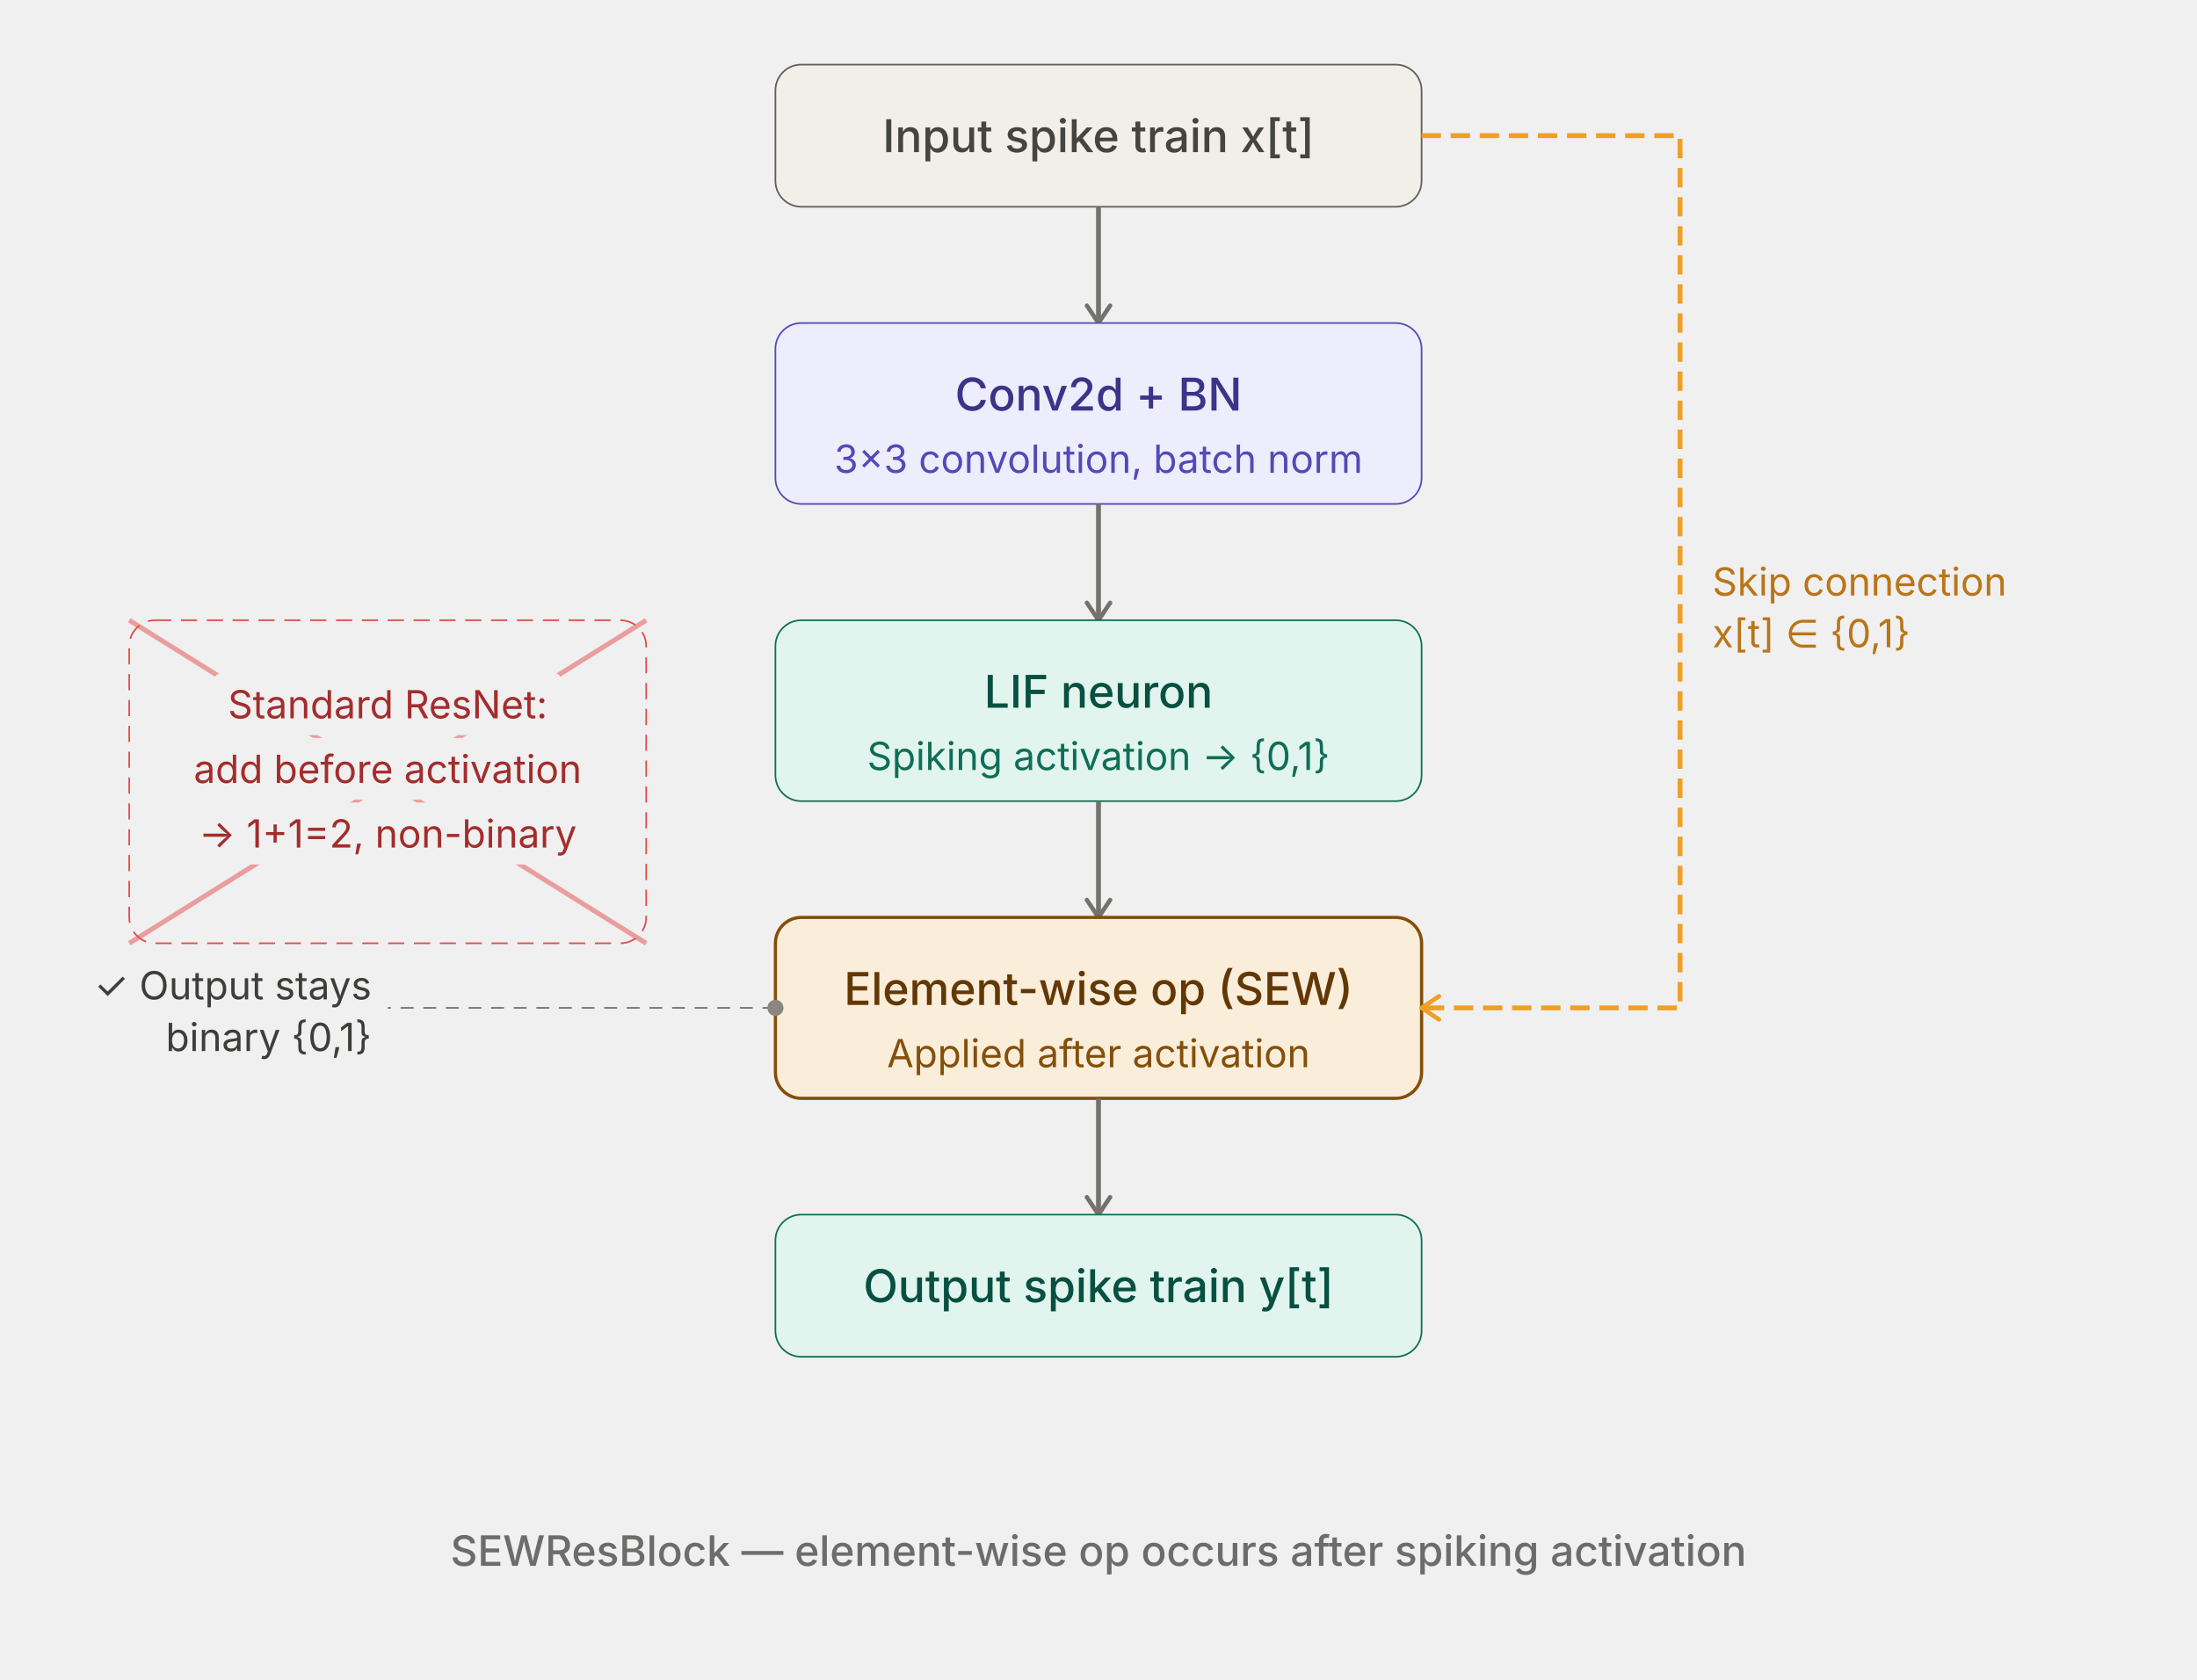
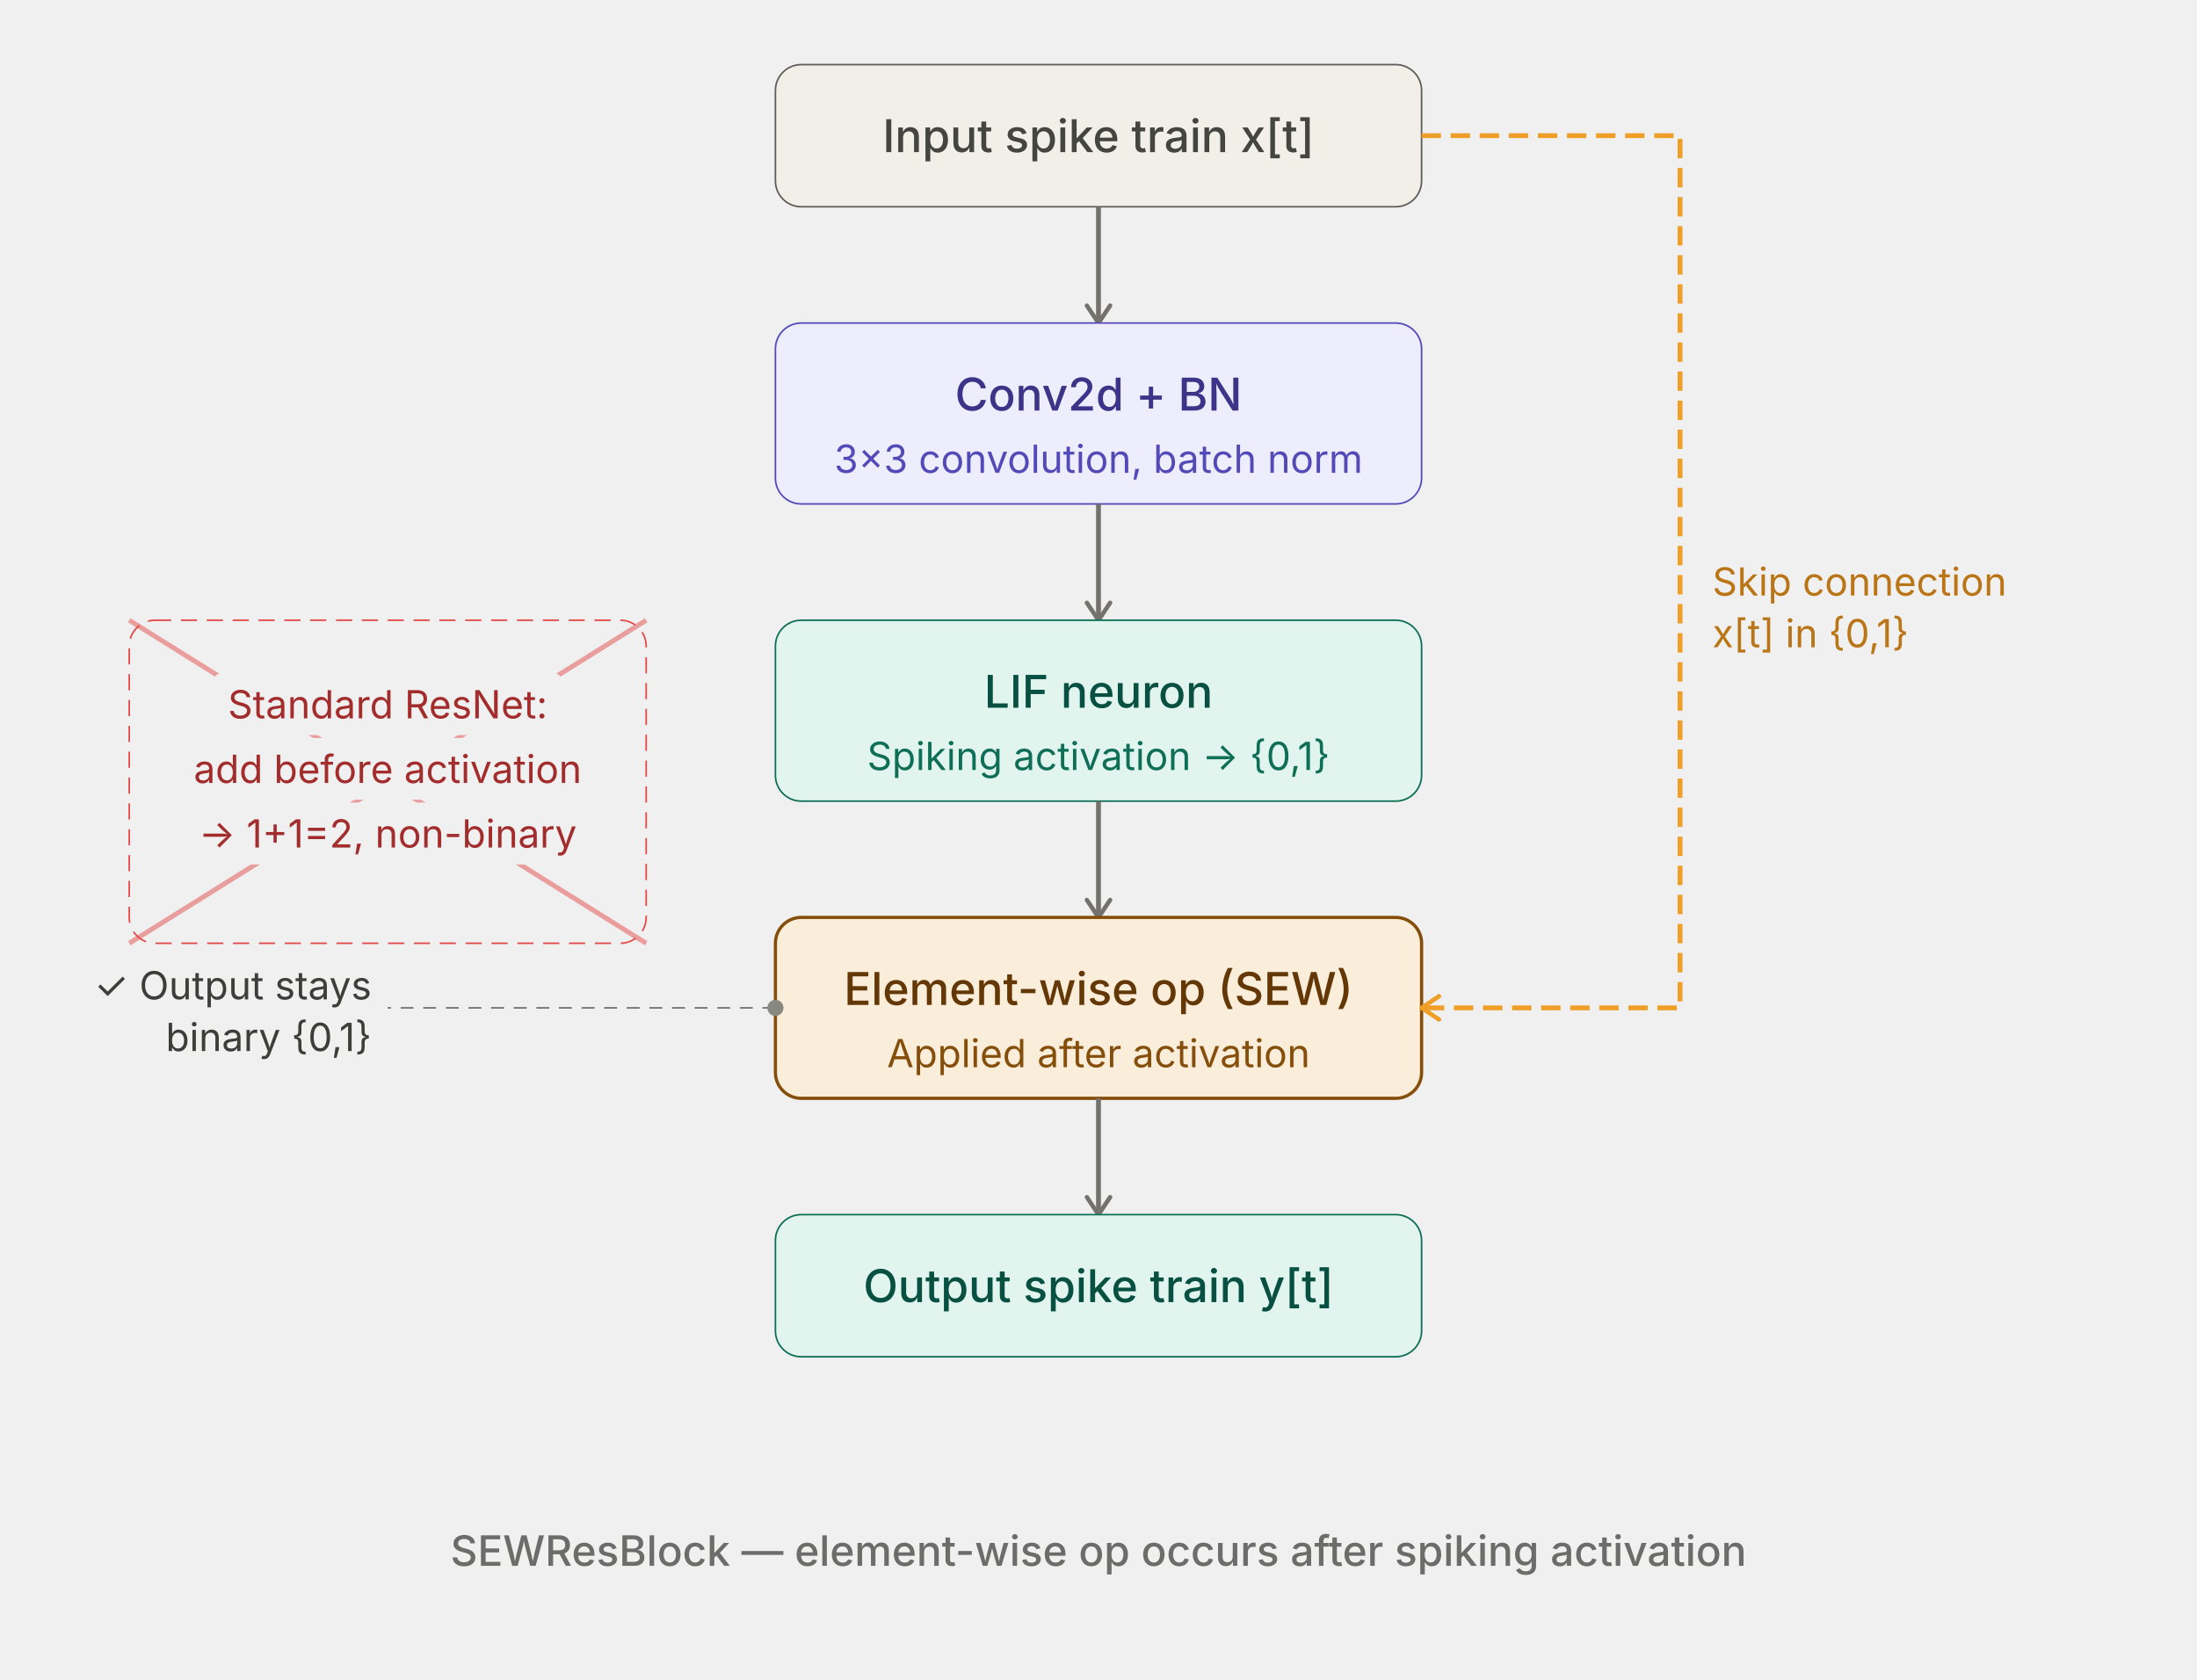
<svg xmlns="http://www.w3.org/2000/svg" width="100%" viewBox="0 0 680 520">
  <defs>
    <marker id="arrow" viewBox="0 0 10 10" refX="8" refY="5" markerWidth="6" markerHeight="6" orient="auto-start-reverse">
      <path d="M2 1L8 5L2 9" fill="none" stroke="context-stroke" stroke-width="1.5" stroke-linecap="round" stroke-linejoin="round" />
    </marker>
    <mask id="imagine-text-gaps-ct25ei" maskUnits="userSpaceOnUse">
      <rect x="0" y="0" width="680" height="520" fill="white" />
      <rect x="267.659" y="31.028" width="144.681" height="21.945" fill="black" rx="2" />
      <rect x="292.422" y="111.028" width="95.156" height="21.945" fill="black" rx="2" />
      <rect x="256.208" y="132.444" width="167.585" height="19.111" fill="black" rx="2" />
      <rect x="300.642" y="203.028" width="78.717" height="21.945" fill="black" rx="2" />
      <rect x="266.501" y="224.444" width="146.998" height="19.235" fill="black" rx="2" />
      <rect x="257.381" y="295.028" width="165.238" height="21.945" fill="black" rx="2" />
      <rect x="269.563" y="316.444" width="140.874" height="19.157" fill="black" rx="2" />
      <rect x="526" y="170.444" width="98.55" height="19.157" fill="black" rx="2" />
      <rect x="526" y="186.444" width="65.775" height="19.111" fill="black" rx="2" />
      <rect x="24.449" y="295.444" width="94.551" height="19.157" fill="black" rx="2" />
      <rect x="48.385" y="311.444" width="70.615" height="19.157" fill="black" rx="2" />
      <rect x="261.048" y="387.028" width="157.904" height="21.945" fill="black" rx="2" />
      <rect x="66.327" y="208.444" width="107.346" height="19.111" fill="black" rx="2" />
      <rect x="56.137" y="228.444" width="127.725" height="19.111" fill="black" rx="2" />
      <rect x="60.779" y="248.444" width="118.443" height="19.157" fill="black" rx="2" />
      <rect x="137.427" y="469.5" width="405.146" height="21" fill="black" rx="2" />
    </mask>
  </defs>
  <g style="fill:rgb(0, 0, 0);stroke:none;color:rgb(0, 0, 0);stroke-width:1px;stroke-linecap:butt;stroke-linejoin:miter;opacity:1;font-family:&quot;Anthropic Sans&quot;, -apple-system, &quot;system-ui&quot;, &quot;Segoe UI&quot;, sans-serif;font-size:16px;font-weight:400;text-anchor:start;dominant-baseline:auto">
    <rect x="240" y="20" width="200" height="44" rx="8" stroke-width="0.5" style="fill:rgb(241, 239, 232);stroke:rgb(95, 94, 90);color:rgb(0, 0, 0);stroke-width:0.5px;stroke-linecap:butt;stroke-linejoin:miter;opacity:1;font-family:&quot;Anthropic Sans&quot;, -apple-system, &quot;system-ui&quot;, &quot;Segoe UI&quot;, sans-serif;font-size:16px;font-weight:400;text-anchor:start;dominant-baseline:auto" />
    <text x="340" y="42" text-anchor="middle" dominant-baseline="central" style="fill:rgb(68, 68, 65);stroke:none;color:rgb(0, 0, 0);stroke-width:1px;stroke-linecap:butt;stroke-linejoin:miter;opacity:1;font-family:&quot;Anthropic Sans&quot;, -apple-system, &quot;system-ui&quot;, &quot;Segoe UI&quot;, sans-serif;font-size:14px;font-weight:500;text-anchor:middle;dominant-baseline:central">Input spike train x[t]</text>
  </g>
  <line x1="340" y1="64" x2="340" y2="100" marker-end="url(#arrow)" stroke="#888780" style="fill:none;stroke:rgb(115, 114, 108);color:rgb(0, 0, 0);stroke-width:1.5px;stroke-linecap:butt;stroke-linejoin:miter;opacity:1;font-family:&quot;Anthropic Sans&quot;, -apple-system, &quot;system-ui&quot;, &quot;Segoe UI&quot;, sans-serif;font-size:16px;font-weight:400;text-anchor:start;dominant-baseline:auto" />
  <g style="fill:rgb(0, 0, 0);stroke:none;color:rgb(0, 0, 0);stroke-width:1px;stroke-linecap:butt;stroke-linejoin:miter;opacity:1;font-family:&quot;Anthropic Sans&quot;, -apple-system, &quot;system-ui&quot;, &quot;Segoe UI&quot;, sans-serif;font-size:16px;font-weight:400;text-anchor:start;dominant-baseline:auto">
    <rect x="240" y="100" width="200" height="56" rx="8" stroke-width="0.5" style="fill:rgb(238, 237, 254);stroke:rgb(83, 74, 183);color:rgb(0, 0, 0);stroke-width:0.5px;stroke-linecap:butt;stroke-linejoin:miter;opacity:1;font-family:&quot;Anthropic Sans&quot;, -apple-system, &quot;system-ui&quot;, &quot;Segoe UI&quot;, sans-serif;font-size:16px;font-weight:400;text-anchor:start;dominant-baseline:auto" />
    <text x="340" y="122" text-anchor="middle" dominant-baseline="central" style="fill:rgb(60, 52, 137);stroke:none;color:rgb(0, 0, 0);stroke-width:1px;stroke-linecap:butt;stroke-linejoin:miter;opacity:1;font-family:&quot;Anthropic Sans&quot;, -apple-system, &quot;system-ui&quot;, &quot;Segoe UI&quot;, sans-serif;font-size:14px;font-weight:500;text-anchor:middle;dominant-baseline:central">Conv2d + BN</text>
    <text x="340" y="142" text-anchor="middle" dominant-baseline="central" style="fill:rgb(83, 74, 183);stroke:none;color:rgb(0, 0, 0);stroke-width:1px;stroke-linecap:butt;stroke-linejoin:miter;opacity:1;font-family:&quot;Anthropic Sans&quot;, -apple-system, &quot;system-ui&quot;, &quot;Segoe UI&quot;, sans-serif;font-size:12px;font-weight:400;text-anchor:middle;dominant-baseline:central">3×3 convolution, batch norm</text>
  </g>
  <line x1="340" y1="156" x2="340" y2="192" marker-end="url(#arrow)" stroke="#888780" style="fill:none;stroke:rgb(115, 114, 108);color:rgb(0, 0, 0);stroke-width:1.5px;stroke-linecap:butt;stroke-linejoin:miter;opacity:1;font-family:&quot;Anthropic Sans&quot;, -apple-system, &quot;system-ui&quot;, &quot;Segoe UI&quot;, sans-serif;font-size:16px;font-weight:400;text-anchor:start;dominant-baseline:auto" />
  <g style="fill:rgb(0, 0, 0);stroke:none;color:rgb(0, 0, 0);stroke-width:1px;stroke-linecap:butt;stroke-linejoin:miter;opacity:1;font-family:&quot;Anthropic Sans&quot;, -apple-system, &quot;system-ui&quot;, &quot;Segoe UI&quot;, sans-serif;font-size:16px;font-weight:400;text-anchor:start;dominant-baseline:auto">
    <rect x="240" y="192" width="200" height="56" rx="8" stroke-width="0.5" style="fill:rgb(225, 245, 238);stroke:rgb(15, 110, 86);color:rgb(0, 0, 0);stroke-width:0.5px;stroke-linecap:butt;stroke-linejoin:miter;opacity:1;font-family:&quot;Anthropic Sans&quot;, -apple-system, &quot;system-ui&quot;, &quot;Segoe UI&quot;, sans-serif;font-size:16px;font-weight:400;text-anchor:start;dominant-baseline:auto" />
    <text x="340" y="214" text-anchor="middle" dominant-baseline="central" style="fill:rgb(8, 80, 65);stroke:none;color:rgb(0, 0, 0);stroke-width:1px;stroke-linecap:butt;stroke-linejoin:miter;opacity:1;font-family:&quot;Anthropic Sans&quot;, -apple-system, &quot;system-ui&quot;, &quot;Segoe UI&quot;, sans-serif;font-size:14px;font-weight:500;text-anchor:middle;dominant-baseline:central">LIF neuron</text>
    <text x="340" y="234" text-anchor="middle" dominant-baseline="central" style="fill:rgb(15, 110, 86);stroke:none;color:rgb(0, 0, 0);stroke-width:1px;stroke-linecap:butt;stroke-linejoin:miter;opacity:1;font-family:&quot;Anthropic Sans&quot;, -apple-system, &quot;system-ui&quot;, &quot;Segoe UI&quot;, sans-serif;font-size:12px;font-weight:400;text-anchor:middle;dominant-baseline:central">Spiking activation → {0,1}</text>
  </g>
  <line x1="340" y1="248" x2="340" y2="284" marker-end="url(#arrow)" stroke="#888780" style="fill:none;stroke:rgb(115, 114, 108);color:rgb(0, 0, 0);stroke-width:1.5px;stroke-linecap:butt;stroke-linejoin:miter;opacity:1;font-family:&quot;Anthropic Sans&quot;, -apple-system, &quot;system-ui&quot;, &quot;Segoe UI&quot;, sans-serif;font-size:16px;font-weight:400;text-anchor:start;dominant-baseline:auto" />
  <g style="fill:rgb(0, 0, 0);stroke:none;color:rgb(0, 0, 0);stroke-width:1px;stroke-linecap:butt;stroke-linejoin:miter;opacity:1;font-family:&quot;Anthropic Sans&quot;, -apple-system, &quot;system-ui&quot;, &quot;Segoe UI&quot;, sans-serif;font-size:16px;font-weight:400;text-anchor:start;dominant-baseline:auto">
    <rect x="240" y="284" width="200" height="56" rx="8" stroke-width="1" style="fill:rgb(250, 238, 218);stroke:rgb(133, 79, 11);color:rgb(0, 0, 0);stroke-width:1px;stroke-linecap:butt;stroke-linejoin:miter;opacity:1;font-family:&quot;Anthropic Sans&quot;, -apple-system, &quot;system-ui&quot;, &quot;Segoe UI&quot;, sans-serif;font-size:16px;font-weight:400;text-anchor:start;dominant-baseline:auto" />
    <text x="340" y="306" text-anchor="middle" dominant-baseline="central" style="fill:rgb(99, 56, 6);stroke:none;color:rgb(0, 0, 0);stroke-width:1px;stroke-linecap:butt;stroke-linejoin:miter;opacity:1;font-family:&quot;Anthropic Sans&quot;, -apple-system, &quot;system-ui&quot;, &quot;Segoe UI&quot;, sans-serif;font-size:14px;font-weight:500;text-anchor:middle;dominant-baseline:central">Element-wise op (SEW)</text>
    <text x="340" y="326" text-anchor="middle" dominant-baseline="central" style="fill:rgb(133, 79, 11);stroke:none;color:rgb(0, 0, 0);stroke-width:1px;stroke-linecap:butt;stroke-linejoin:miter;opacity:1;font-family:&quot;Anthropic Sans&quot;, -apple-system, &quot;system-ui&quot;, &quot;Segoe UI&quot;, sans-serif;font-size:12px;font-weight:400;text-anchor:middle;dominant-baseline:central">Applied after activation</text>
  </g>
  <path d="M440 42 L520 42 L520 312 L440 312" fill="none" stroke="#EF9F27" stroke-width="1.5" marker-end="url(#arrow)" stroke-dasharray="6 3" style="fill:none;stroke:rgb(239, 159, 39);color:rgb(0, 0, 0);stroke-width:1.5px;stroke-dasharray:6px, 3px;stroke-linecap:butt;stroke-linejoin:miter;opacity:1;font-family:&quot;Anthropic Sans&quot;, -apple-system, &quot;system-ui&quot;, &quot;Segoe UI&quot;, sans-serif;font-size:16px;font-weight:400;text-anchor:start;dominant-baseline:auto" />
  <text x="530" y="180" text-anchor="start" dominant-baseline="central" style="fill:#BA7517;fill:rgb(186, 117, 23);stroke:none;color:rgb(0, 0, 0);stroke-width:1px;stroke-linecap:butt;stroke-linejoin:miter;opacity:1;font-family:&quot;Anthropic Sans&quot;, -apple-system, &quot;system-ui&quot;, &quot;Segoe UI&quot;, sans-serif;font-size:12px;font-weight:400;text-anchor:start;dominant-baseline:central">Skip connection</text>
-   <text x="530" y="196" text-anchor="start" dominant-baseline="central" style="fill:#BA7517;fill:rgb(186, 117, 23);stroke:none;color:rgb(0, 0, 0);stroke-width:1px;stroke-linecap:butt;stroke-linejoin:miter;opacity:1;font-family:&quot;Anthropic Sans&quot;, -apple-system, &quot;system-ui&quot;, &quot;Segoe UI&quot;, sans-serif;font-size:12px;font-weight:400;text-anchor:start;dominant-baseline:central">x[t] ∈ {0,1}</text>
+   <text x="530" y="196" text-anchor="start" dominant-baseline="central" style="fill:#BA7517;fill:rgb(186, 117, 23);stroke:none;color:rgb(0, 0, 0);stroke-width:1px;stroke-linecap:butt;stroke-linejoin:miter;opacity:1;font-family:&quot;Anthropic Sans&quot;, -apple-system, &quot;system-ui&quot;, &quot;Segoe UI&quot;, sans-serif;font-size:12px;font-weight:400;text-anchor:start;dominant-baseline:central">x[t] in {0,1}</text>
  <line x1="240" y1="312" x2="120" y2="312" stroke-dasharray="4 3" style="fill:none;stroke:rgb(115, 114, 108);color:rgb(0, 0, 0);stroke-width:0.5px;stroke-dasharray:4px, 3px;stroke-linecap:butt;stroke-linejoin:miter;opacity:1;font-family:&quot;Anthropic Sans&quot;, -apple-system, &quot;system-ui&quot;, &quot;Segoe UI&quot;, sans-serif;font-size:16px;font-weight:400;text-anchor:start;dominant-baseline:auto" />
  <circle cx="240" cy="312" r="2.5" fill="#888780" style="fill:rgb(136, 135, 128);stroke:none;color:rgb(0, 0, 0);stroke-width:1px;stroke-linecap:butt;stroke-linejoin:miter;opacity:1;font-family:&quot;Anthropic Sans&quot;, -apple-system, &quot;system-ui&quot;, &quot;Segoe UI&quot;, sans-serif;font-size:16px;font-weight:400;text-anchor:start;dominant-baseline:auto" />
  <text x="115" y="305" text-anchor="end" dominant-baseline="central" style="fill:rgb(61, 61, 58);stroke:none;color:rgb(0, 0, 0);stroke-width:1px;stroke-linecap:butt;stroke-linejoin:miter;opacity:1;font-family:&quot;Anthropic Sans&quot;, -apple-system, &quot;system-ui&quot;, &quot;Segoe UI&quot;, sans-serif;font-size:12px;font-weight:400;text-anchor:end;dominant-baseline:central">✓ Output stays</text>
  <text x="115" y="321" text-anchor="end" dominant-baseline="central" style="fill:rgb(61, 61, 58);stroke:none;color:rgb(0, 0, 0);stroke-width:1px;stroke-linecap:butt;stroke-linejoin:miter;opacity:1;font-family:&quot;Anthropic Sans&quot;, -apple-system, &quot;system-ui&quot;, &quot;Segoe UI&quot;, sans-serif;font-size:12px;font-weight:400;text-anchor:end;dominant-baseline:central">binary {0,1}</text>
  <line x1="340" y1="340" x2="340" y2="376" marker-end="url(#arrow)" stroke="#888780" style="fill:none;stroke:rgb(115, 114, 108);color:rgb(0, 0, 0);stroke-width:1.5px;stroke-linecap:butt;stroke-linejoin:miter;opacity:1;font-family:&quot;Anthropic Sans&quot;, -apple-system, &quot;system-ui&quot;, &quot;Segoe UI&quot;, sans-serif;font-size:16px;font-weight:400;text-anchor:start;dominant-baseline:auto" />
  <g style="fill:rgb(0, 0, 0);stroke:none;color:rgb(0, 0, 0);stroke-width:1px;stroke-linecap:butt;stroke-linejoin:miter;opacity:1;font-family:&quot;Anthropic Sans&quot;, -apple-system, &quot;system-ui&quot;, &quot;Segoe UI&quot;, sans-serif;font-size:16px;font-weight:400;text-anchor:start;dominant-baseline:auto">
    <rect x="240" y="376" width="200" height="44" rx="8" stroke-width="0.5" style="fill:rgb(225, 245, 238);stroke:rgb(15, 110, 86);color:rgb(0, 0, 0);stroke-width:0.5px;stroke-linecap:butt;stroke-linejoin:miter;opacity:1;font-family:&quot;Anthropic Sans&quot;, -apple-system, &quot;system-ui&quot;, &quot;Segoe UI&quot;, sans-serif;font-size:16px;font-weight:400;text-anchor:start;dominant-baseline:auto" />
    <text x="340" y="398" text-anchor="middle" dominant-baseline="central" style="fill:rgb(8, 80, 65);stroke:none;color:rgb(0, 0, 0);stroke-width:1px;stroke-linecap:butt;stroke-linejoin:miter;opacity:1;font-family:&quot;Anthropic Sans&quot;, -apple-system, &quot;system-ui&quot;, &quot;Segoe UI&quot;, sans-serif;font-size:14px;font-weight:500;text-anchor:middle;dominant-baseline:central">Output spike train y[t]</text>
  </g>
  <rect x="40" y="192" width="160" height="100" rx="8" stroke-width="0.5" fill="none" stroke="#E24B4A" stroke-dasharray="5 3" style="fill:none;stroke:rgb(226, 75, 74);color:rgb(0, 0, 0);stroke-width:0.5px;stroke-dasharray:5px, 3px;stroke-linecap:butt;stroke-linejoin:miter;opacity:1;font-family:&quot;Anthropic Sans&quot;, -apple-system, &quot;system-ui&quot;, &quot;Segoe UI&quot;, sans-serif;font-size:16px;font-weight:400;text-anchor:start;dominant-baseline:auto" />
  <text x="120" y="218" text-anchor="middle" dominant-baseline="central" style="fill:#A32D2D;fill:rgb(163, 45, 45);stroke:none;color:rgb(0, 0, 0);stroke-width:1px;stroke-linecap:butt;stroke-linejoin:miter;opacity:1;font-family:&quot;Anthropic Sans&quot;, -apple-system, &quot;system-ui&quot;, &quot;Segoe UI&quot;, sans-serif;font-size:12px;font-weight:400;text-anchor:middle;dominant-baseline:central">Standard ResNet:</text>
  <text x="120" y="238" text-anchor="middle" dominant-baseline="central" style="fill:#A32D2D;fill:rgb(163, 45, 45);stroke:none;color:rgb(0, 0, 0);stroke-width:1px;stroke-linecap:butt;stroke-linejoin:miter;opacity:1;font-family:&quot;Anthropic Sans&quot;, -apple-system, &quot;system-ui&quot;, &quot;Segoe UI&quot;, sans-serif;font-size:12px;font-weight:400;text-anchor:middle;dominant-baseline:central">add before activation</text>
  <text x="120" y="258" text-anchor="middle" dominant-baseline="central" style="fill:#A32D2D;fill:rgb(163, 45, 45);stroke:none;color:rgb(0, 0, 0);stroke-width:1px;stroke-linecap:butt;stroke-linejoin:miter;opacity:1;font-family:&quot;Anthropic Sans&quot;, -apple-system, &quot;system-ui&quot;, &quot;Segoe UI&quot;, sans-serif;font-size:12px;font-weight:400;text-anchor:middle;dominant-baseline:central">→ 1+1=2, non-binary</text>
  <line x1="40" y1="192" x2="200" y2="292" stroke="#E24B4A" stroke-width="1.5" opacity="0.5" mask="url(#imagine-text-gaps-ct25ei)" style="fill:rgb(0, 0, 0);stroke:rgb(226, 75, 74);color:rgb(0, 0, 0);stroke-width:1.5px;stroke-linecap:butt;stroke-linejoin:miter;opacity:0.5;font-family:&quot;Anthropic Sans&quot;, -apple-system, &quot;system-ui&quot;, &quot;Segoe UI&quot;, sans-serif;font-size:16px;font-weight:400;text-anchor:start;dominant-baseline:auto" />
  <line x1="200" y1="192" x2="40" y2="292" stroke="#E24B4A" stroke-width="1.5" opacity="0.5" mask="url(#imagine-text-gaps-ct25ei)" style="fill:rgb(0, 0, 0);stroke:rgb(226, 75, 74);color:rgb(0, 0, 0);stroke-width:1.5px;stroke-linecap:butt;stroke-linejoin:miter;opacity:0.5;font-family:&quot;Anthropic Sans&quot;, -apple-system, &quot;system-ui&quot;, &quot;Segoe UI&quot;, sans-serif;font-size:16px;font-weight:400;text-anchor:start;dominant-baseline:auto" />
  <text x="340" y="480" text-anchor="middle" dominant-baseline="central" style="font-size:13px;opacity:0.6;fill:rgb(20, 20, 19);stroke:none;color:rgb(0, 0, 0);stroke-width:1px;stroke-linecap:butt;stroke-linejoin:miter;opacity:0.6;font-family:&quot;Anthropic Sans&quot;, -apple-system, &quot;system-ui&quot;, &quot;Segoe UI&quot;, sans-serif;font-size:13px;font-weight:500;text-anchor:middle;dominant-baseline:central">SEWResBlock — element-wise op occurs after spiking activation</text>
</svg>
